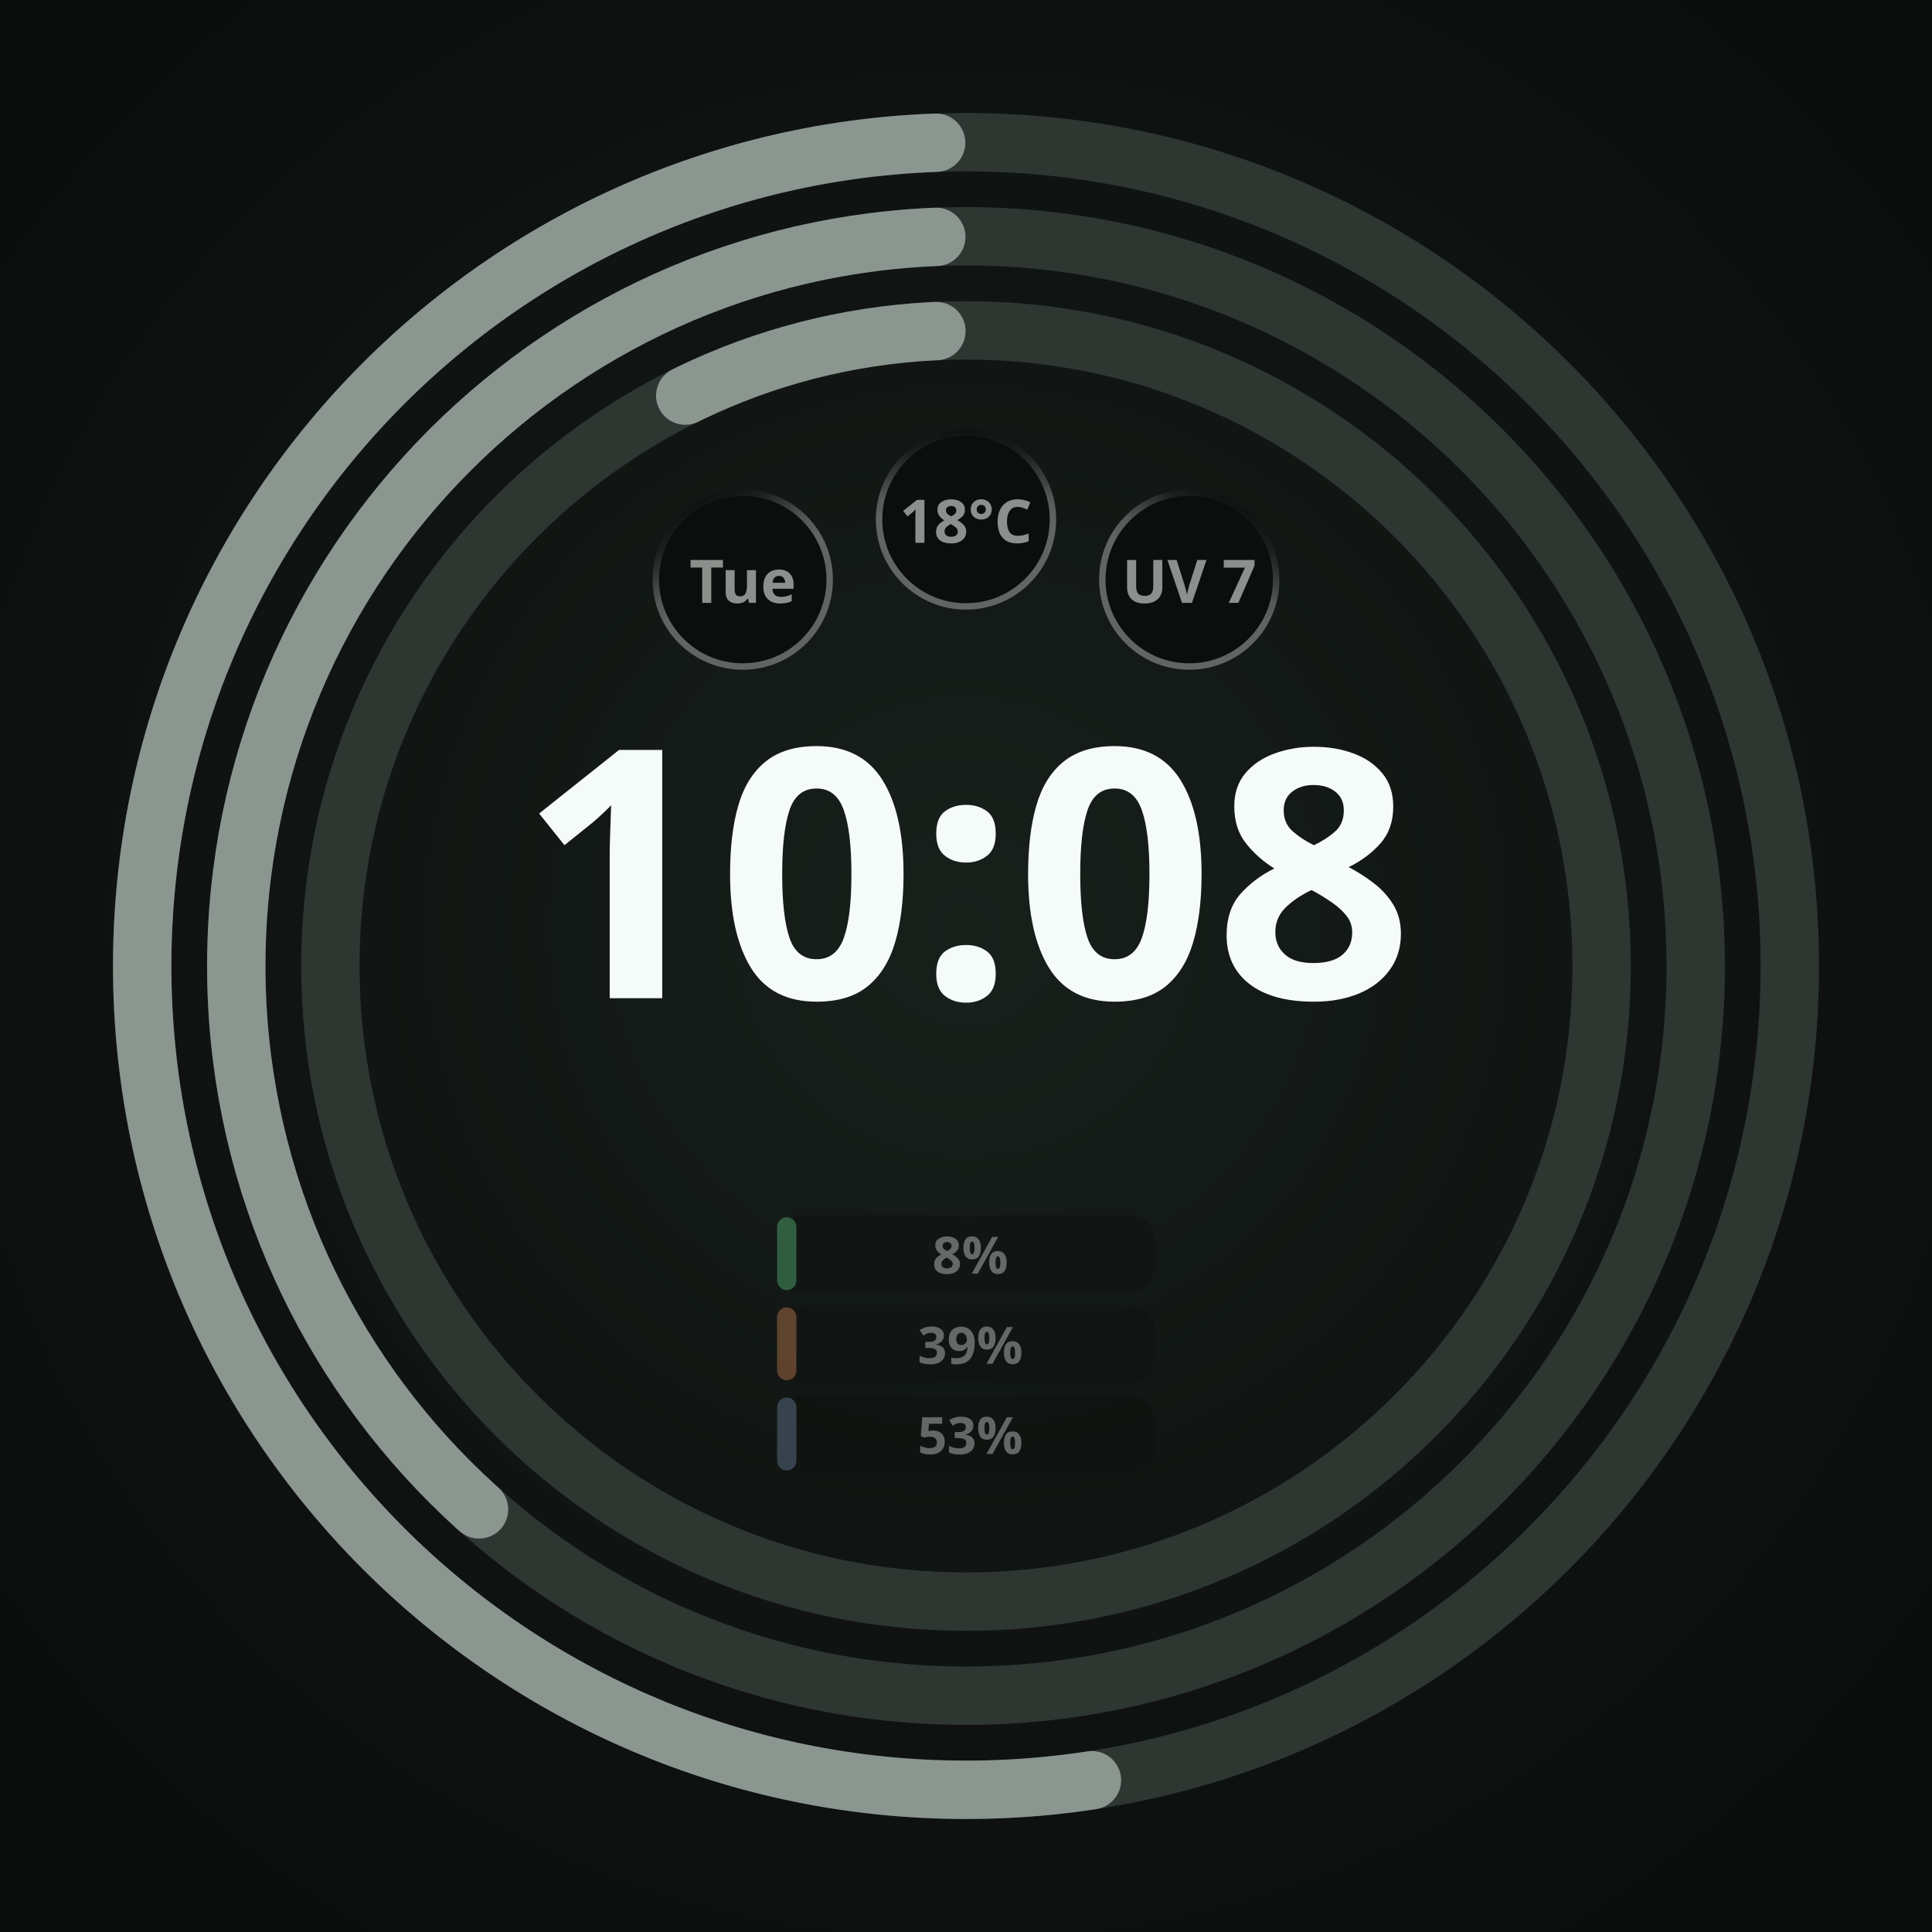
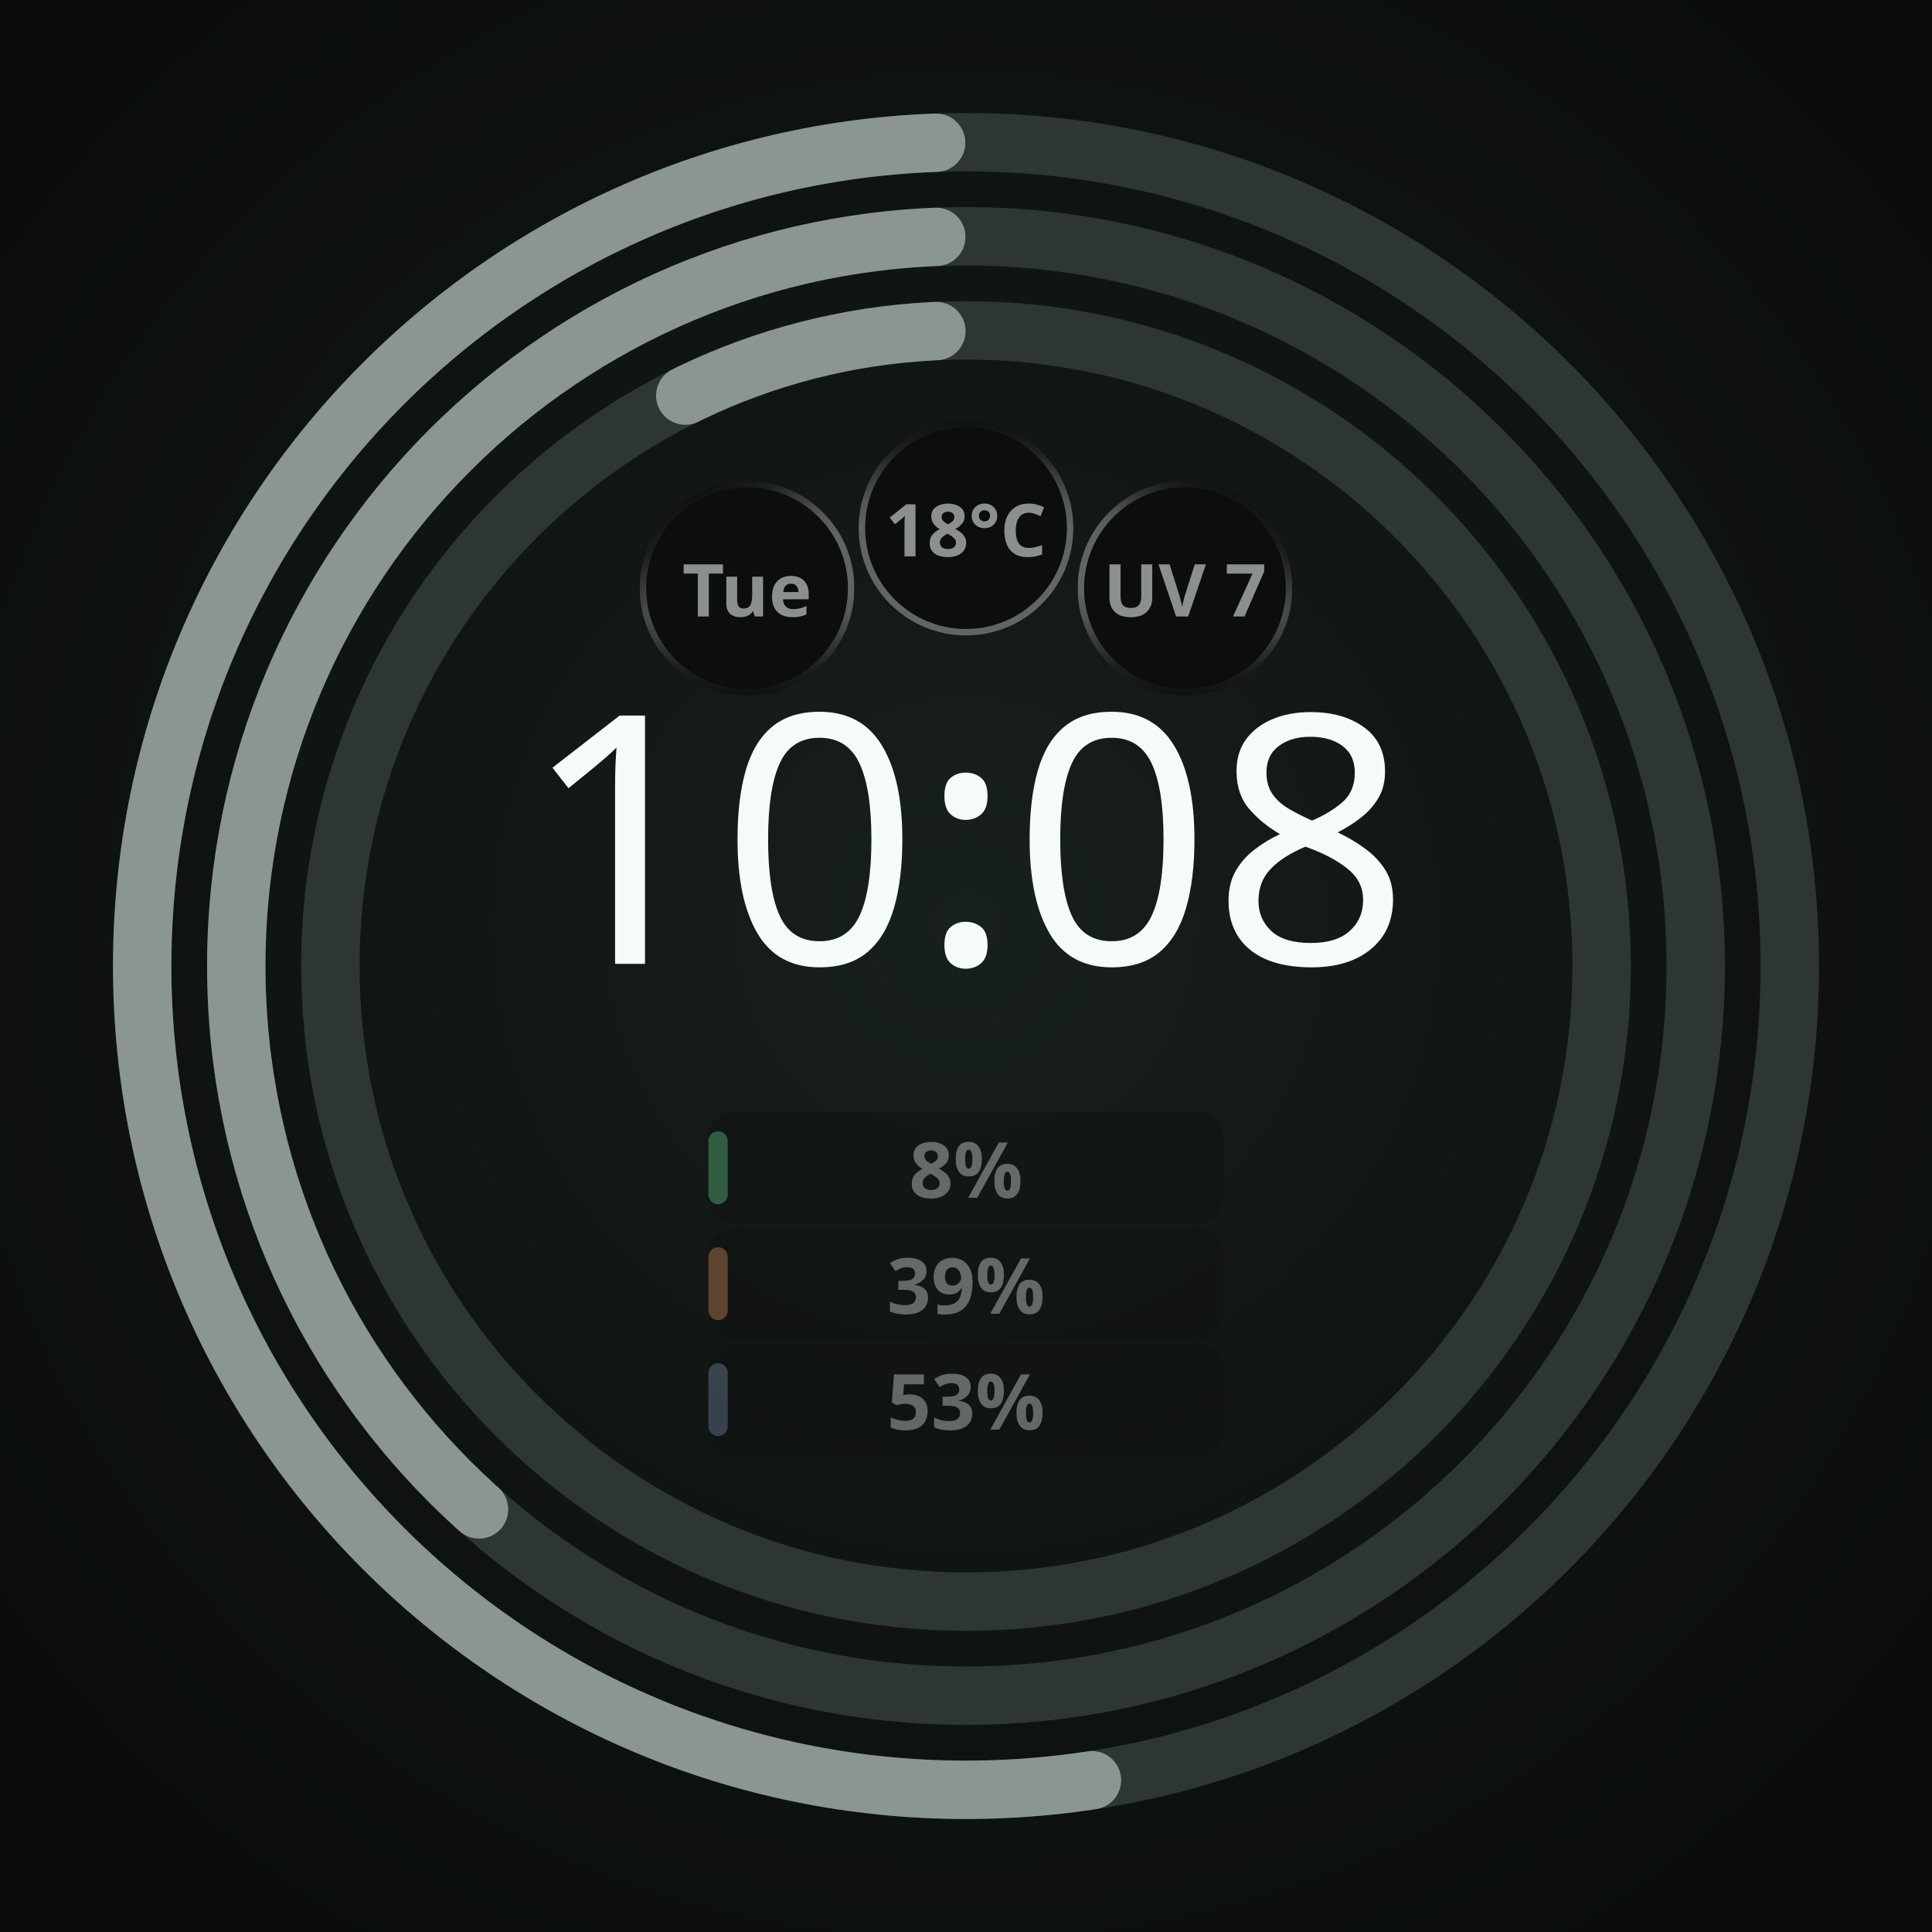
<svg xmlns="http://www.w3.org/2000/svg" width="450" height="450" viewBox="0 0 450 450" role="img" aria-label="Round · ambient · 3 providers">
  <defs>
    <radialGradient id="lift" cx="50%" cy="48%" r="62%">
      <stop offset="0%" stop-color="#18201C" />
      <stop offset="55%" stop-color="#101412" />
      <stop offset="100%" stop-color="#0A0D0B" />
    </radialGradient>
    <radialGradient id="cellRecess" cx="50%" cy="50%" r="50%">
      <stop offset="0%" stop-color="#0B0E0C" />
      <stop offset="55%" stop-color="#0B0E0C" />
      <stop offset="100%" stop-color="#242A27" />
    </radialGradient>
  </defs>
  <rect width="450" height="450" fill="url(#lift)" />
  <circle cx="225" cy="225" r="148.05" fill="none" stroke="#2E3632" stroke-width="13.601" />
  <circle cx="225" cy="225" r="148.05" fill="none" stroke="#8A968F" stroke-width="13.601" stroke-linecap="round" stroke-dasharray="60.82 930.23" stroke-dashoffset="-862.61" transform="rotate(-90 225 225)" />
  <circle cx="225" cy="225" r="169.965" fill="none" stroke="#2E3632" stroke-width="13.601" />
  <circle cx="225" cy="225" r="169.965" fill="none" stroke="#8A968F" stroke-width="13.601" stroke-linecap="round" stroke-dasharray="402.89 1067.92" stroke-dashoffset="-658.23" transform="rotate(-90 225 225)" />
  <circle cx="225" cy="225" r="191.88" fill="none" stroke="#2E3632" stroke-width="13.601" />
  <circle cx="225" cy="225" r="191.88" fill="none" stroke="#8A968F" stroke-width="13.601" stroke-linecap="round" stroke-dasharray="625.38 1205.62" stroke-dashoffset="-573.44" transform="rotate(-90 225 225)" />
-   <circle cx="173.0" cy="135.0" r="21.0" fill="#0B0E0C" />
+   <circle cx="174.0" cy="137.0" r="25.0" fill="#0B0E0C" />
  <defs>
-     <linearGradient id="cellRing0" gradientUnits="userSpaceOnUse" x1="183.131" y1="152.534" x2="162.869" y2="117.466">
+     <linearGradient id="cellRing0" gradientUnits="userSpaceOnUse" x1="186.16" y1="157.981" x2="161.84" y2="116.019">
+       <stop offset="0" stop-color="#F4FBF8" stop-opacity="0.667" />
+       <stop offset="0.5" stop-color="#F4FBF8" stop-opacity="0.667" />
+       <stop offset="0.625" stop-color="#F4FBF8" stop-opacity="0.569" />
+       <stop offset="0.75" stop-color="#F4FBF8" stop-opacity="0.353" />
+       <stop offset="0.875" stop-color="#F4FBF8" stop-opacity="0.137" />
+       <stop offset="1" stop-color="#F4FBF8" stop-opacity="0.039" />
+     </linearGradient>
+     <linearGradient id="cellBottom0" gradientUnits="userSpaceOnUse" x1="174" y1="112.75" x2="174" y2="161.25">
+       <stop offset="0" stop-color="white" stop-opacity="1" />
+       <stop offset="0.5" stop-color="white" stop-opacity="1" />
+       <stop offset="0.625" stop-color="white" stop-opacity="0.855" />
+       <stop offset="0.75" stop-color="white" stop-opacity="0.529" />
+       <stop offset="0.875" stop-color="white" stop-opacity="0.208" />
+       <stop offset="1" stop-color="white" stop-opacity="0.059" />
+     </linearGradient>
+     <mask id="cellBottomMask0" maskUnits="userSpaceOnUse" x="149" y="112" width="50" height="50">
+       <rect x="149" y="112" width="50" height="50" fill="url(#cellBottom0)" />
+     </mask>
+   </defs>
+   <circle cx="174.0" cy="137.0" r="24.25" fill="none" stroke="url(#cellRing0)" stroke-width="1.50" stroke-opacity="0.549" mask="url(#cellBottomMask0)" />
+   <text x="174.0" y="137.0" text-anchor="middle" dominant-baseline="central" font-family="Noto Sans, sans-serif" font-size="17.0" font-weight="700" fill="#F4FBF8" fill-opacity="0.55">Tue</text>
+   <circle cx="225.0" cy="123.0" r="25.0" fill="#0B0E0C" fill-opacity="0.92" />
+   <defs>
+     <linearGradient id="cellRing1" gradientUnits="userSpaceOnUse" x1="225" y1="147.25" x2="225" y2="98.75">
      <stop offset="0" stop-color="#F4FBF8" stop-opacity="0.667" />
      <stop offset="0.5" stop-color="#F4FBF8" stop-opacity="0.667" />
      <stop offset="0.625" stop-color="#F4FBF8" stop-opacity="0.569" />
      <stop offset="0.75" stop-color="#F4FBF8" stop-opacity="0.353" />
      <stop offset="0.875" stop-color="#F4FBF8" stop-opacity="0.137" />
      <stop offset="1" stop-color="#F4FBF8" stop-opacity="0.039" />
    </linearGradient>
  </defs>
-   <circle cx="173.0" cy="135.0" r="20.25" fill="none" stroke="url(#cellRing0)" stroke-width="1.50" stroke-opacity="0.549" />
-   <text x="173.0" y="135.0" text-anchor="middle" dominant-baseline="central" font-family="Noto Sans, sans-serif" font-size="14.0" font-weight="700" fill="#F4FBF8" fill-opacity="0.55">Tue</text>
-   <circle cx="225.0" cy="121.0" r="21.0" fill="#0B0E0C" fill-opacity="0.92" />
+   <circle cx="225.0" cy="123.0" r="24.25" fill="none" stroke="url(#cellRing1)" stroke-width="1.50" stroke-opacity="0.549" />
+   <text x="225.0" y="123.0" text-anchor="middle" dominant-baseline="central" font-family="Noto Sans, sans-serif" font-size="17.0" font-weight="700" fill="#F4FBF8" fill-opacity="0.55">18°C</text>
+   <circle cx="276.0" cy="137.0" r="25.0" fill="#0B0E0C" fill-opacity="0.92" />
  <defs>
-     <linearGradient id="cellRing1" gradientUnits="userSpaceOnUse" x1="225" y1="141.25" x2="225" y2="100.75">
+     <linearGradient id="cellRing2" gradientUnits="userSpaceOnUse" x1="263.84" y1="157.981" x2="288.16" y2="116.019">
      <stop offset="0" stop-color="#F4FBF8" stop-opacity="0.667" />
      <stop offset="0.5" stop-color="#F4FBF8" stop-opacity="0.667" />
      <stop offset="0.625" stop-color="#F4FBF8" stop-opacity="0.569" />
      <stop offset="0.75" stop-color="#F4FBF8" stop-opacity="0.353" />
      <stop offset="0.875" stop-color="#F4FBF8" stop-opacity="0.137" />
      <stop offset="1" stop-color="#F4FBF8" stop-opacity="0.039" />
    </linearGradient>
+     <linearGradient id="cellBottom2" gradientUnits="userSpaceOnUse" x1="276" y1="112.75" x2="276" y2="161.25">
+       <stop offset="0" stop-color="white" stop-opacity="1" />
+       <stop offset="0.5" stop-color="white" stop-opacity="1" />
+       <stop offset="0.625" stop-color="white" stop-opacity="0.855" />
+       <stop offset="0.75" stop-color="white" stop-opacity="0.529" />
+       <stop offset="0.875" stop-color="white" stop-opacity="0.208" />
+       <stop offset="1" stop-color="white" stop-opacity="0.059" />
+     </linearGradient>
+     <mask id="cellBottomMask2" maskUnits="userSpaceOnUse" x="251" y="112" width="50" height="50">
+       <rect x="251" y="112" width="50" height="50" fill="url(#cellBottom2)" />
+     </mask>
  </defs>
-   <circle cx="225.0" cy="121.0" r="20.25" fill="none" stroke="url(#cellRing1)" stroke-width="1.50" stroke-opacity="0.549" />
-   <text x="225.0" y="121.0" text-anchor="middle" dominant-baseline="central" font-family="Noto Sans, sans-serif" font-size="14.0" font-weight="700" fill="#F4FBF8" fill-opacity="0.55">18°C</text>
-   <circle cx="277.0" cy="135.0" r="21.0" fill="#0B0E0C" fill-opacity="0.92" />
-   <defs>
-     <linearGradient id="cellRing2" gradientUnits="userSpaceOnUse" x1="266.869" y1="152.534" x2="287.131" y2="117.466">
-       <stop offset="0" stop-color="#F4FBF8" stop-opacity="0.667" />
-       <stop offset="0.5" stop-color="#F4FBF8" stop-opacity="0.667" />
-       <stop offset="0.625" stop-color="#F4FBF8" stop-opacity="0.569" />
-       <stop offset="0.75" stop-color="#F4FBF8" stop-opacity="0.353" />
-       <stop offset="0.875" stop-color="#F4FBF8" stop-opacity="0.137" />
-       <stop offset="1" stop-color="#F4FBF8" stop-opacity="0.039" />
-     </linearGradient>
-   </defs>
-   <circle cx="277.0" cy="135.0" r="20.25" fill="none" stroke="url(#cellRing2)" stroke-width="1.50" stroke-opacity="0.549" />
-   <text x="277.0" y="135.0" text-anchor="middle" dominant-baseline="central" font-family="Noto Sans, sans-serif" font-size="14.0" font-weight="700" fill="#F4FBF8" fill-opacity="0.55">UV 7</text>
-   <text x="225" y="232.5" text-anchor="middle" font-family="Noto Sans, sans-serif" font-size="81.0" font-weight="700" fill="#F4FBF8">10:08</text>
+   <circle cx="276.0" cy="137.0" r="24.25" fill="none" stroke="url(#cellRing2)" stroke-width="1.50" stroke-opacity="0.549" mask="url(#cellBottomMask2)" />
+   <text x="276.0" y="137.0" text-anchor="middle" dominant-baseline="central" font-family="Noto Sans, sans-serif" font-size="17.0" font-weight="700" fill="#F4FBF8" fill-opacity="0.55">UV 7</text>
+   <text x="225" y="224.5" text-anchor="middle" font-family="Noto Sans, sans-serif" font-size="81.0" font-weight="100" fill="#F4FBF8">10:08</text>
  <g opacity="0.353">
-     <rect x="181.0" y="283.0" width="88.0" height="18.0" rx="6.0" fill="#0B0E0C" fill-opacity="0.92" />
-     <rect x="181.0" y="283.5" width="4.5" height="17.0" rx="2.3" fill="#65D78A" />
-     <text x="226.0" y="292.0" text-anchor="middle" dominant-baseline="central" font-family="Noto Sans, sans-serif" font-size="12.0" font-weight="700" fill="#F4FBF8">8%</text>
+     <rect x="165.0" y="259.0" width="120.0" height="26.0" rx="6.0" fill="#0B0E0C" fill-opacity="0.92" />
+     <rect x="165.0" y="263.5" width="4.5" height="17.0" rx="2.3" fill="#65D78A" />
+     <text x="225.0" y="272.0" text-anchor="middle" dominant-baseline="central" font-family="Noto Sans, sans-serif" font-size="18.0" font-weight="700" fill="#F4FBF8">8%</text>
  </g>
  <g opacity="0.353">
-     <rect x="181.0" y="304.0" width="88.0" height="18.0" rx="6.0" fill="#0B0E0C" fill-opacity="0.92" />
-     <rect x="181.0" y="304.5" width="4.5" height="17.0" rx="2.3" fill="#E8915A" />
-     <text x="226.0" y="313.0" text-anchor="middle" dominant-baseline="central" font-family="Noto Sans, sans-serif" font-size="12.0" font-weight="700" fill="#F4FBF8">39%</text>
+     <rect x="165.0" y="286.0" width="120.0" height="26.0" rx="6.0" fill="#0B0E0C" fill-opacity="0.92" />
+     <rect x="165.0" y="290.5" width="4.5" height="17.0" rx="2.3" fill="#E8915A" />
+     <text x="225.0" y="299.0" text-anchor="middle" dominant-baseline="central" font-family="Noto Sans, sans-serif" font-size="18.0" font-weight="700" fill="#F4FBF8">39%</text>
  </g>
  <g opacity="0.353">
-     <rect x="181.0" y="325.0" width="88.0" height="18.0" rx="6.0" fill="#0B0E0C" fill-opacity="0.92" />
-     <rect x="181.0" y="325.5" width="4.5" height="17.0" rx="2.3" fill="#7E93B8" />
-     <text x="226.0" y="334.0" text-anchor="middle" dominant-baseline="central" font-family="Noto Sans, sans-serif" font-size="12.0" font-weight="700" fill="#F4FBF8">53%</text>
+     <rect x="165.0" y="313.0" width="120.0" height="26.0" rx="6.0" fill="#0B0E0C" fill-opacity="0.92" />
+     <rect x="165.0" y="317.5" width="4.5" height="17.0" rx="2.3" fill="#7E93B8" />
+     <text x="225.0" y="326.0" text-anchor="middle" dominant-baseline="central" font-family="Noto Sans, sans-serif" font-size="18.0" font-weight="700" fill="#F4FBF8">53%</text>
  </g>
</svg>
